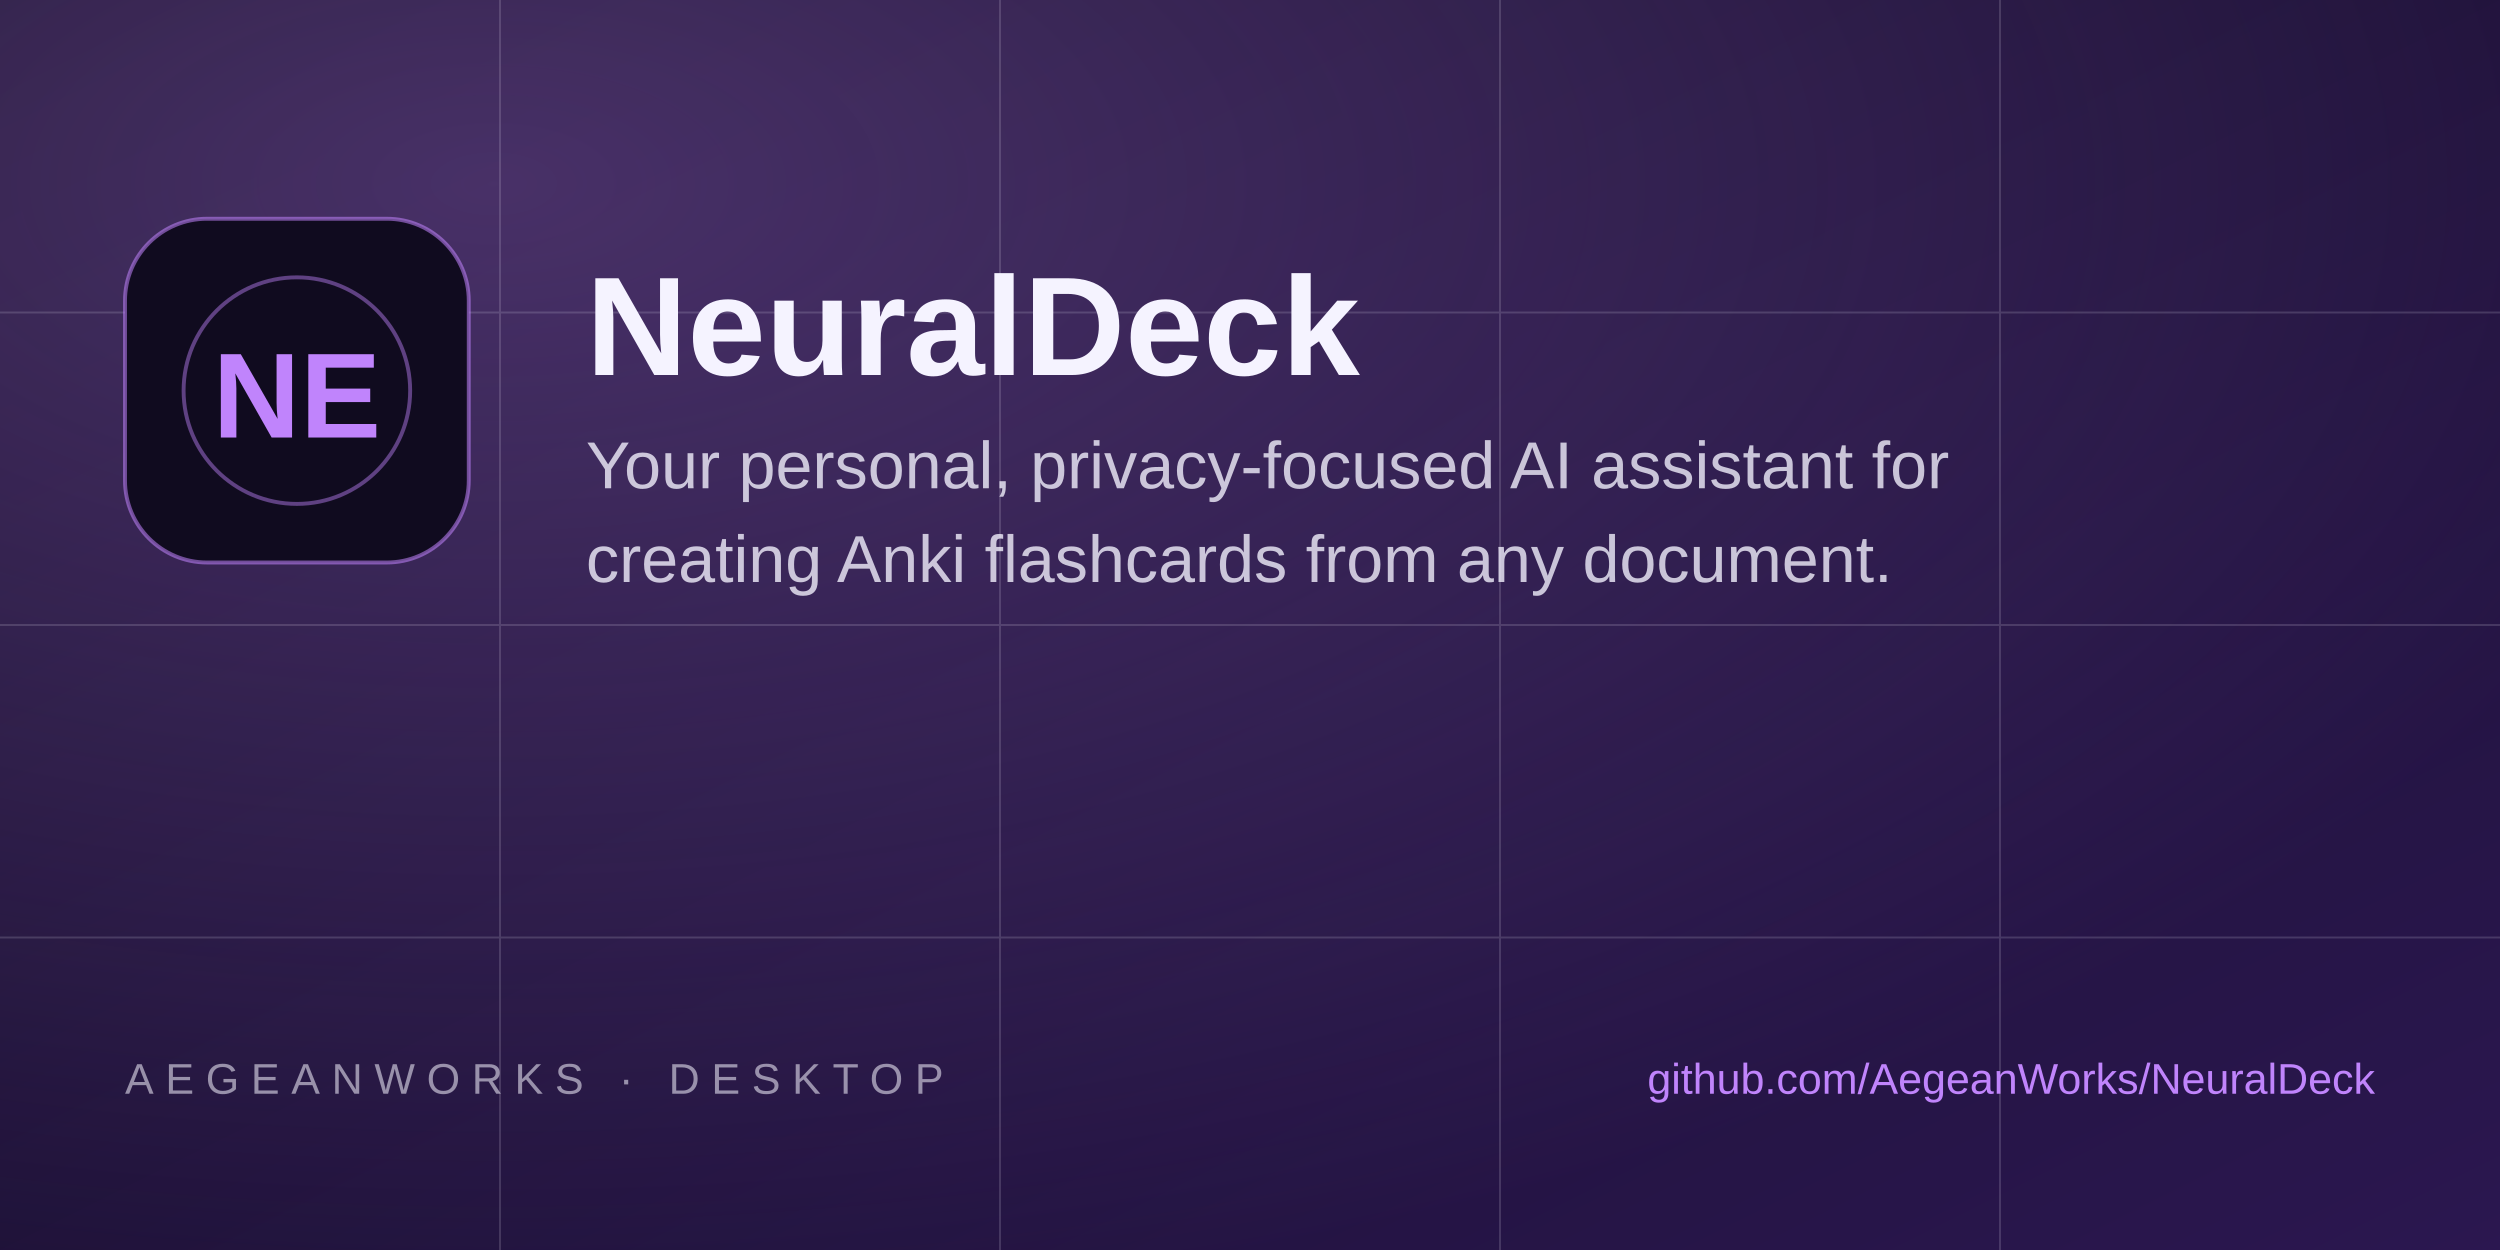
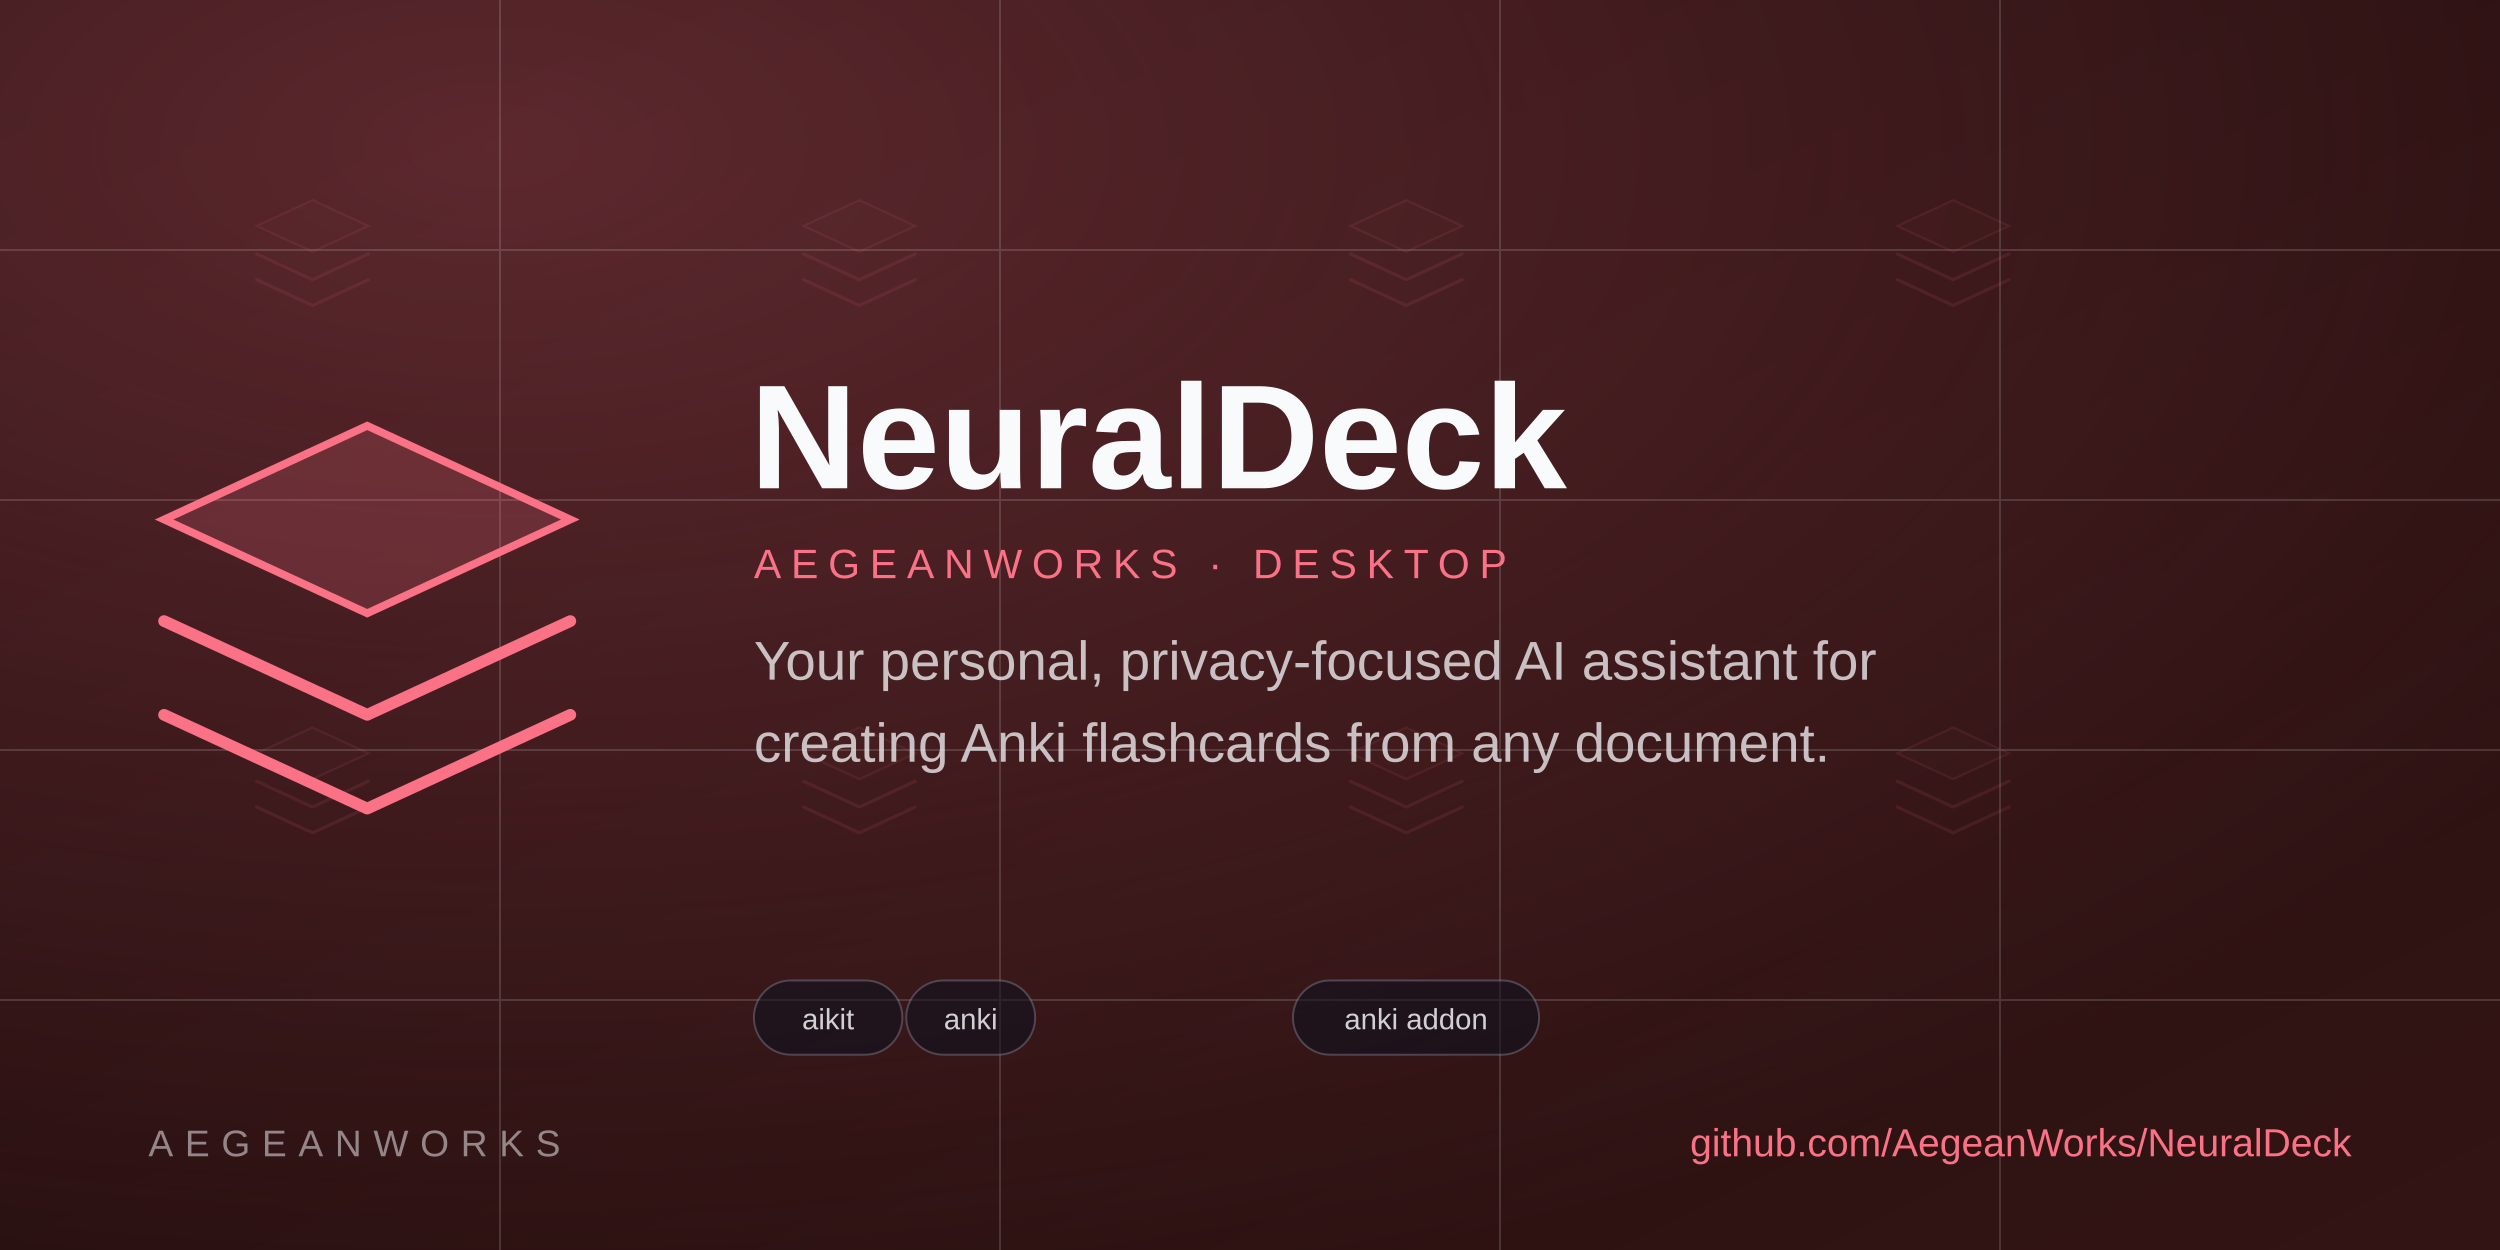
- <svg xmlns="http://www.w3.org/2000/svg" width="1280" height="640" viewBox="0 0 1280 640" role="img" aria-labelledby="title desc">
+ <svg xmlns="http://www.w3.org/2000/svg" width="1280" height="640" viewBox="0 0 1280 640" role="img" aria-labelledby="title desc" data-motif="stack" data-layout="grid">
  <defs>
    <linearGradient id="bg" x1="0" y1="0" x2="1" y2="1">
-       <stop offset="0" stop-color="#100b1f" />
-       <stop offset="1" stop-color="#2b1750" />
+       <stop offset="0" stop-color="#1a0a0a" />
+       <stop offset="1" stop-color="#331414" />
    </linearGradient>
-     <radialGradient id="glow" cx="0.2" cy="0.15" r="0.9">
-       <stop offset="0" stop-color="#c084fc" stop-opacity="0.30" />
-       <stop offset="1" stop-color="#c084fc" stop-opacity="0" />
+     <radialGradient id="glow" cx="0.2" cy="0.12" r="0.95">
+       <stop offset="0" stop-color="#fb7185" stop-opacity="0.28" />
+       <stop offset="1" stop-color="#fb7185" stop-opacity="0" />
    </radialGradient>
+     <linearGradient id="band" x1="0" y1="0" x2="1" y2="0">
+       <stop offset="0" stop-color="#fb7185" />
+       <stop offset="1" stop-color="#fbbf24" />
+     </linearGradient>
  </defs>
  <rect width="1280" height="640" fill="url(#bg)" />
  <rect width="1280" height="640" fill="url(#glow)" />
-   <g opacity="0.16" stroke="#f5f3ff">
-     <path d="M0 160h1280M0 320h1280M0 480h1280M256 0v640M512 0v640M768 0v640M1024 0v640" />
+   <g opacity="0.15" stroke="#F8FAFC">
+     <path d="M0 128H1280M0 256H1280M0 384H1280M0 512H1280M256 0V640M512 0V640M768 0V640M1024 0V640" />
  </g>
-   <rect x="64" y="112" width="176" height="176" rx="42" fill="#100b1f" stroke="#c084fc" stroke-opacity="0.55" stroke-width="2" />
-   <circle cx="152" cy="200" r="58" fill="none" stroke="#c084fc" stroke-opacity="0.45" stroke-width="2" />
-   <text x="152" y="224" text-anchor="middle" font-family="Segoe UI, Arial, sans-serif" font-size="62" font-weight="700" fill="#c084fc">NE</text>
-   <text x="300" y="192" font-family="Segoe UI, Arial, sans-serif" font-size="72" font-weight="700" fill="#f5f3ff">NeuralDeck</text>
-   <text x="300" y="250" font-family="Segoe UI, Arial, sans-serif" font-size="34" fill="#f5f3ff" fill-opacity="0.78">Your personal, privacy-focused AI assistant for</text>
-   <text x="300" y="298" font-family="Segoe UI, Arial, sans-serif" font-size="34" fill="#f5f3ff" fill-opacity="0.78">creating Anki flashcards from any document.</text>
-   <text x="64" y="560" font-family="Segoe UI, Arial, sans-serif" font-size="22" letter-spacing="6" fill="#f5f3ff" fill-opacity="0.55">AEGEANWORKS · DESKTOP</text>
-   <text x="1216" y="560" text-anchor="end" font-family="Segoe UI, Arial, sans-serif" font-size="22" fill="#c084fc">github.com/AegeanWorks/NeuralDeck</text>
+   <g transform="translate(188 318) scale(2.0)" opacity="1.0">
+     <path d="M-52 -26L0 -50L52 -26L0 -2Z" fill="#fb7185" fill-opacity="0.18" stroke="#fb7185" stroke-width="2" />
+     <path d="M-52 0L0 24L52 0M-52 24L0 48L52 24" fill="none" stroke="#fb7185" stroke-width="3" stroke-linecap="round" stroke-linejoin="round" />
+   </g>
+   <g transform="translate(160 130) scale(0.55)" opacity="0.1">
+     <path d="M-52 -26L0 -50L52 -26L0 -2Z" fill="#fb7185" fill-opacity="0.18" stroke="#fb7185" stroke-width="2" />
+     <path d="M-52 0L0 24L52 0M-52 24L0 48L52 24" fill="none" stroke="#fb7185" stroke-width="3" stroke-linecap="round" stroke-linejoin="round" />
+   </g>
+   <g transform="translate(160 400) scale(0.55)" opacity="0.1">
+     <path d="M-52 -26L0 -50L52 -26L0 -2Z" fill="#fb7185" fill-opacity="0.18" stroke="#fb7185" stroke-width="2" />
+     <path d="M-52 0L0 24L52 0M-52 24L0 48L52 24" fill="none" stroke="#fb7185" stroke-width="3" stroke-linecap="round" stroke-linejoin="round" />
+   </g>
+   <g transform="translate(440 130) scale(0.55)" opacity="0.1">
+     <path d="M-52 -26L0 -50L52 -26L0 -2Z" fill="#fb7185" fill-opacity="0.18" stroke="#fb7185" stroke-width="2" />
+     <path d="M-52 0L0 24L52 0M-52 24L0 48L52 24" fill="none" stroke="#fb7185" stroke-width="3" stroke-linecap="round" stroke-linejoin="round" />
+   </g>
+   <g transform="translate(440 400) scale(0.55)" opacity="0.1">
+     <path d="M-52 -26L0 -50L52 -26L0 -2Z" fill="#fb7185" fill-opacity="0.18" stroke="#fb7185" stroke-width="2" />
+     <path d="M-52 0L0 24L52 0M-52 24L0 48L52 24" fill="none" stroke="#fb7185" stroke-width="3" stroke-linecap="round" stroke-linejoin="round" />
+   </g>
+   <g transform="translate(720 130) scale(0.55)" opacity="0.1">
+     <path d="M-52 -26L0 -50L52 -26L0 -2Z" fill="#fb7185" fill-opacity="0.18" stroke="#fb7185" stroke-width="2" />
+     <path d="M-52 0L0 24L52 0M-52 24L0 48L52 24" fill="none" stroke="#fb7185" stroke-width="3" stroke-linecap="round" stroke-linejoin="round" />
+   </g>
+   <g transform="translate(720 400) scale(0.55)" opacity="0.1">
+     <path d="M-52 -26L0 -50L52 -26L0 -2Z" fill="#fb7185" fill-opacity="0.18" stroke="#fb7185" stroke-width="2" />
+     <path d="M-52 0L0 24L52 0M-52 24L0 48L52 24" fill="none" stroke="#fb7185" stroke-width="3" stroke-linecap="round" stroke-linejoin="round" />
+   </g>
+   <g transform="translate(1000 130) scale(0.55)" opacity="0.1">
+     <path d="M-52 -26L0 -50L52 -26L0 -2Z" fill="#fb7185" fill-opacity="0.18" stroke="#fb7185" stroke-width="2" />
+     <path d="M-52 0L0 24L52 0M-52 24L0 48L52 24" fill="none" stroke="#fb7185" stroke-width="3" stroke-linecap="round" stroke-linejoin="round" />
+   </g>
+   <g transform="translate(1000 400) scale(0.55)" opacity="0.1">
+     <path d="M-52 -26L0 -50L52 -26L0 -2Z" fill="#fb7185" fill-opacity="0.18" stroke="#fb7185" stroke-width="2" />
+     <path d="M-52 0L0 24L52 0M-52 24L0 48L52 24" fill="none" stroke="#fb7185" stroke-width="3" stroke-linecap="round" stroke-linejoin="round" />
+   </g>
+   <text x="384" y="250" font-family="Segoe UI, Arial, sans-serif" font-size="76" font-weight="700" fill="#F8FAFC">NeuralDeck</text>
+   <text x="386" y="296" font-family="Segoe UI, Arial, sans-serif" font-size="21" letter-spacing="5" fill="#fb7185">AEGEANWORKS · DESKTOP</text>
+   <text x="386" y="348" font-family="Segoe UI, Arial, sans-serif" font-size="28" fill="#F8FAFC" fill-opacity="0.74">Your personal, privacy-focused AI assistant for</text>
+   <text x="386" y="390" font-family="Segoe UI, Arial, sans-serif" font-size="28" fill="#F8FAFC" fill-opacity="0.74">creating Anki flashcards from any document.</text>
+   <rect x="386" y="502" width="76" height="38" rx="19" fill="#0B1220" fill-opacity="0.55" stroke="#94A3B8" stroke-opacity="0.35" />
+   <text x="424.0" y="527" text-anchor="middle" font-family="Segoe UI, Arial, sans-serif" font-size="15" fill="#F8FAFC" fill-opacity="0.82">aikit</text>
+   <rect x="464" y="502" width="66" height="38" rx="19" fill="#0B1220" fill-opacity="0.55" stroke="#94A3B8" stroke-opacity="0.35" />
+   <text x="497.0" y="527" text-anchor="middle" font-family="Segoe UI, Arial, sans-serif" font-size="15" fill="#F8FAFC" fill-opacity="0.82">anki</text>
+   <rect x="662" y="502" width="126" height="38" rx="19" fill="#0B1220" fill-opacity="0.55" stroke="#94A3B8" stroke-opacity="0.35" />
+   <text x="725.0" y="527" text-anchor="middle" font-family="Segoe UI, Arial, sans-serif" font-size="15" fill="#F8FAFC" fill-opacity="0.82">anki addon</text>
+   <text x="76" y="592" font-family="Segoe UI, Arial, sans-serif" font-size="19" letter-spacing="6" fill="#F8FAFC" fill-opacity="0.50">AEGEANWORKS</text>
+   <text x="1204" y="592" text-anchor="end" font-family="Segoe UI, Arial, sans-serif" font-size="20" fill="#fb7185">github.com/AegeanWorks/NeuralDeck</text>
</svg>
